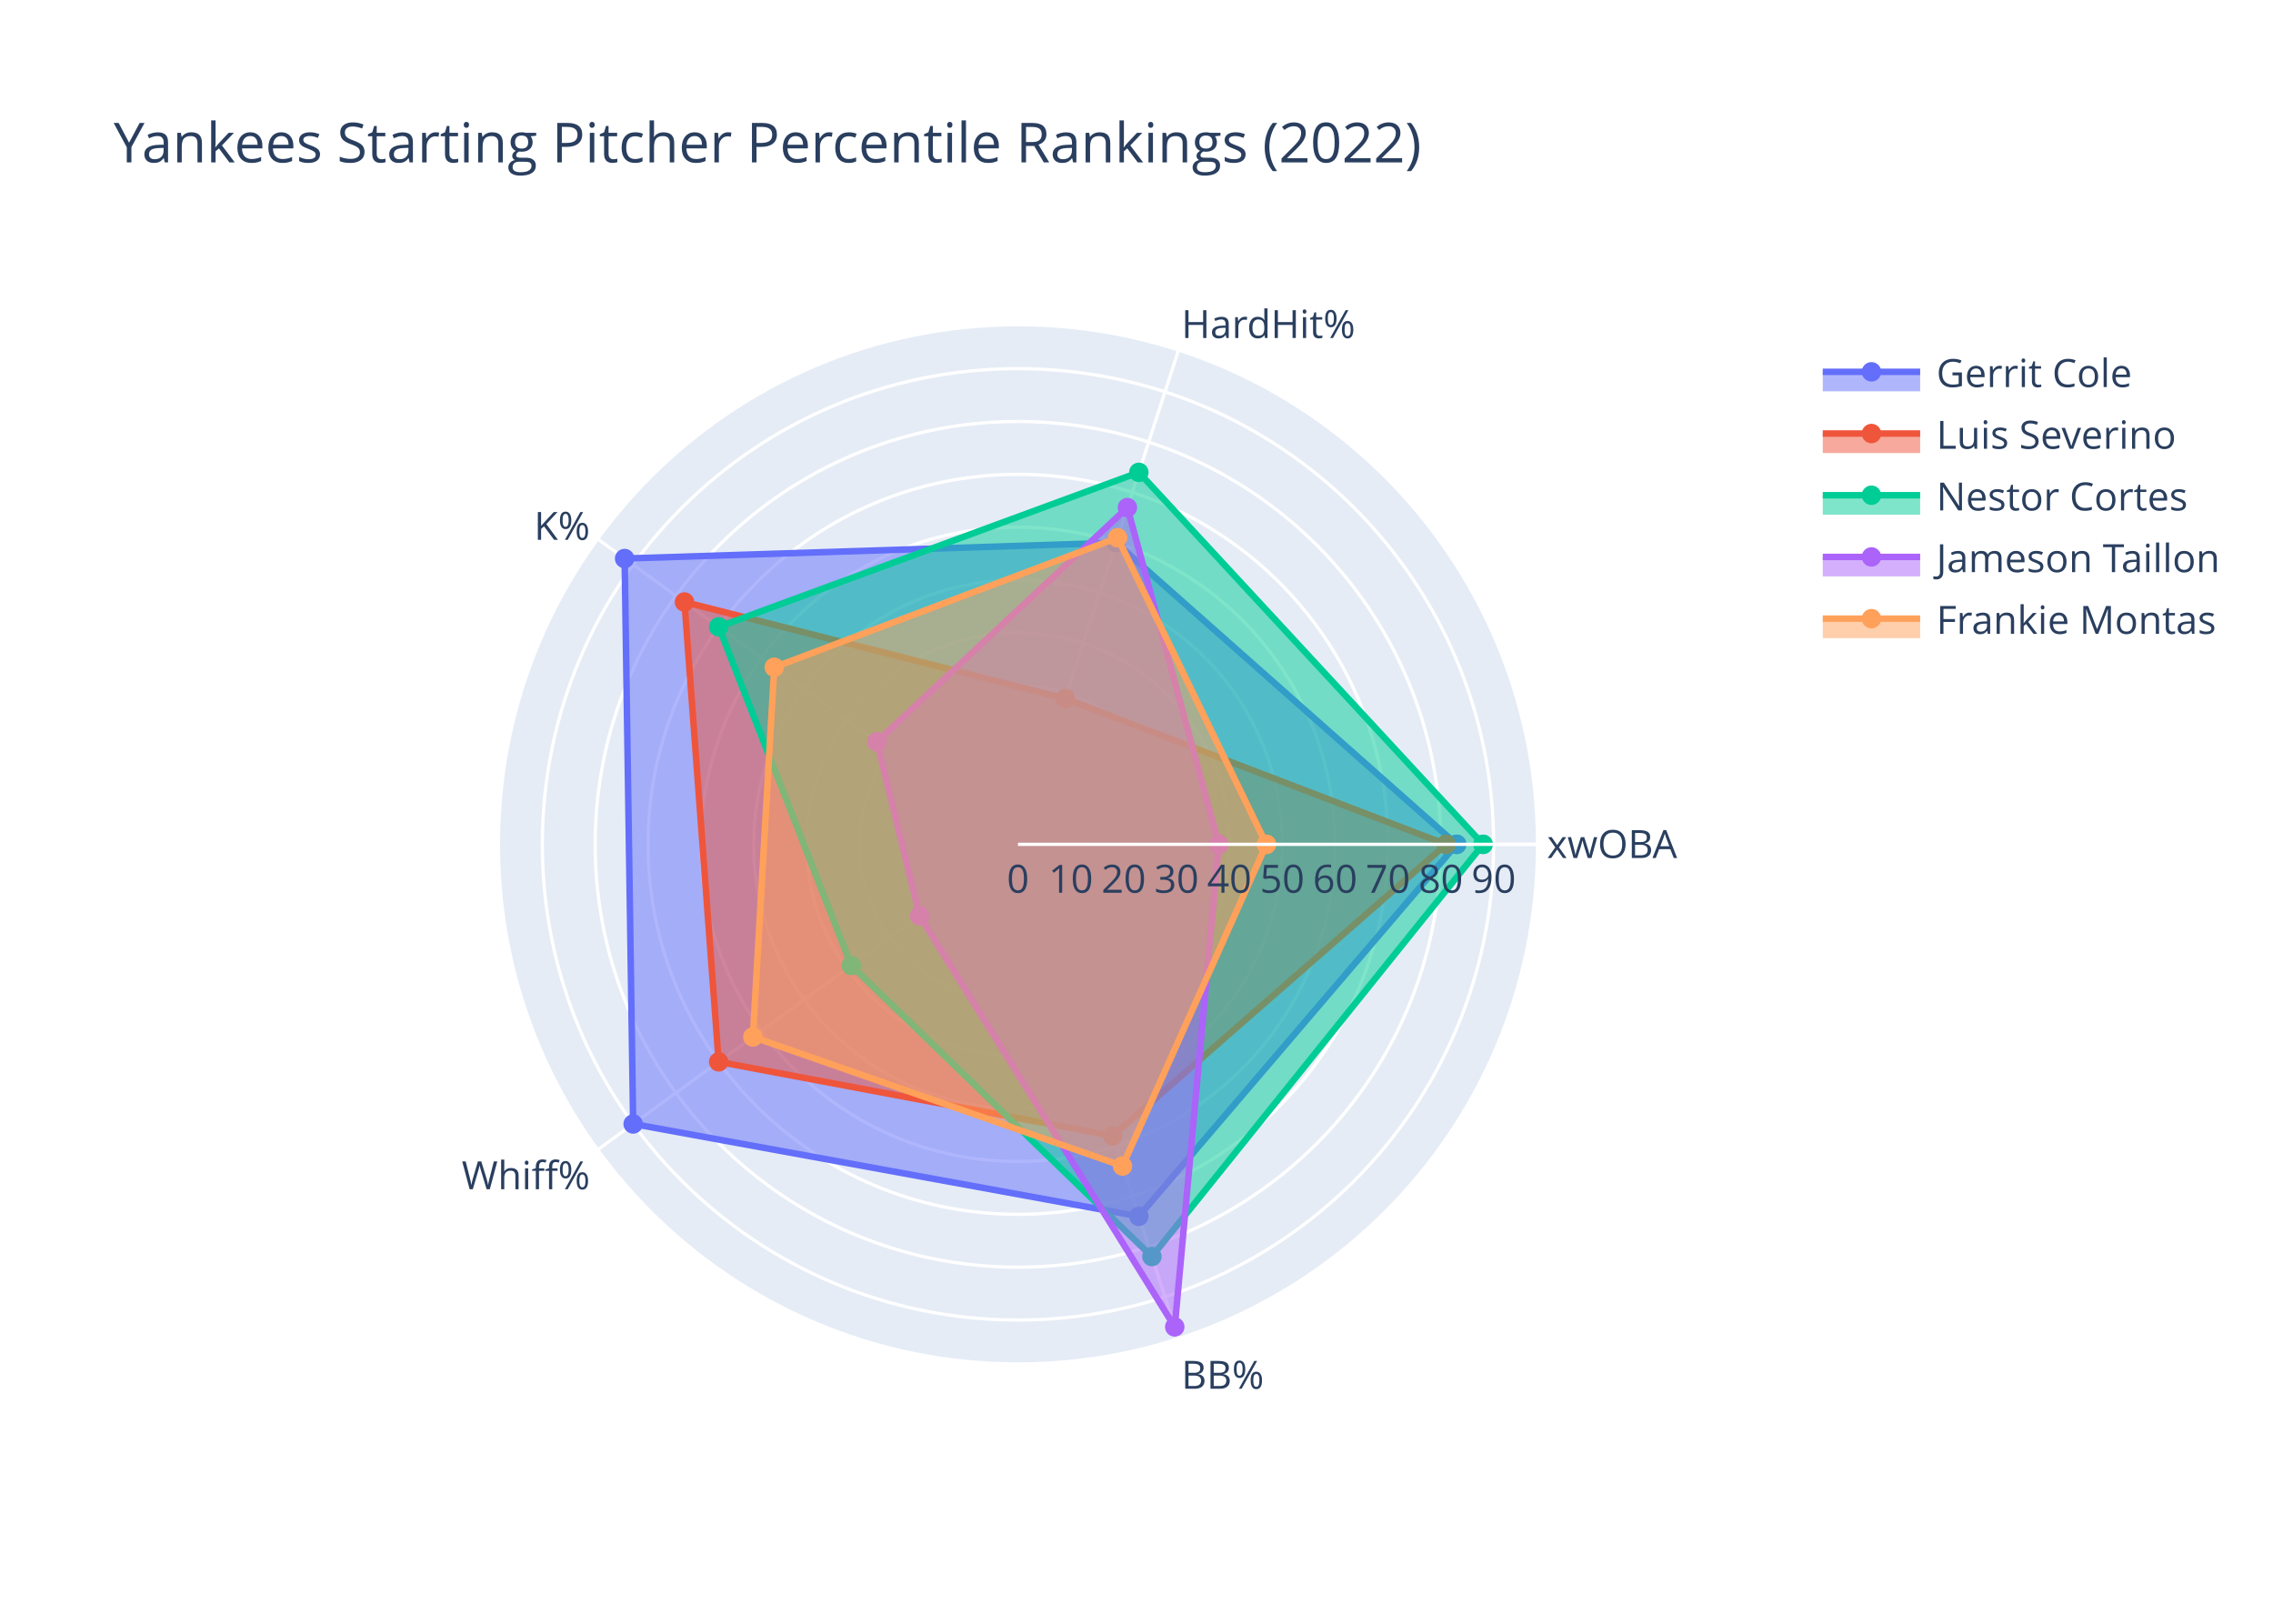
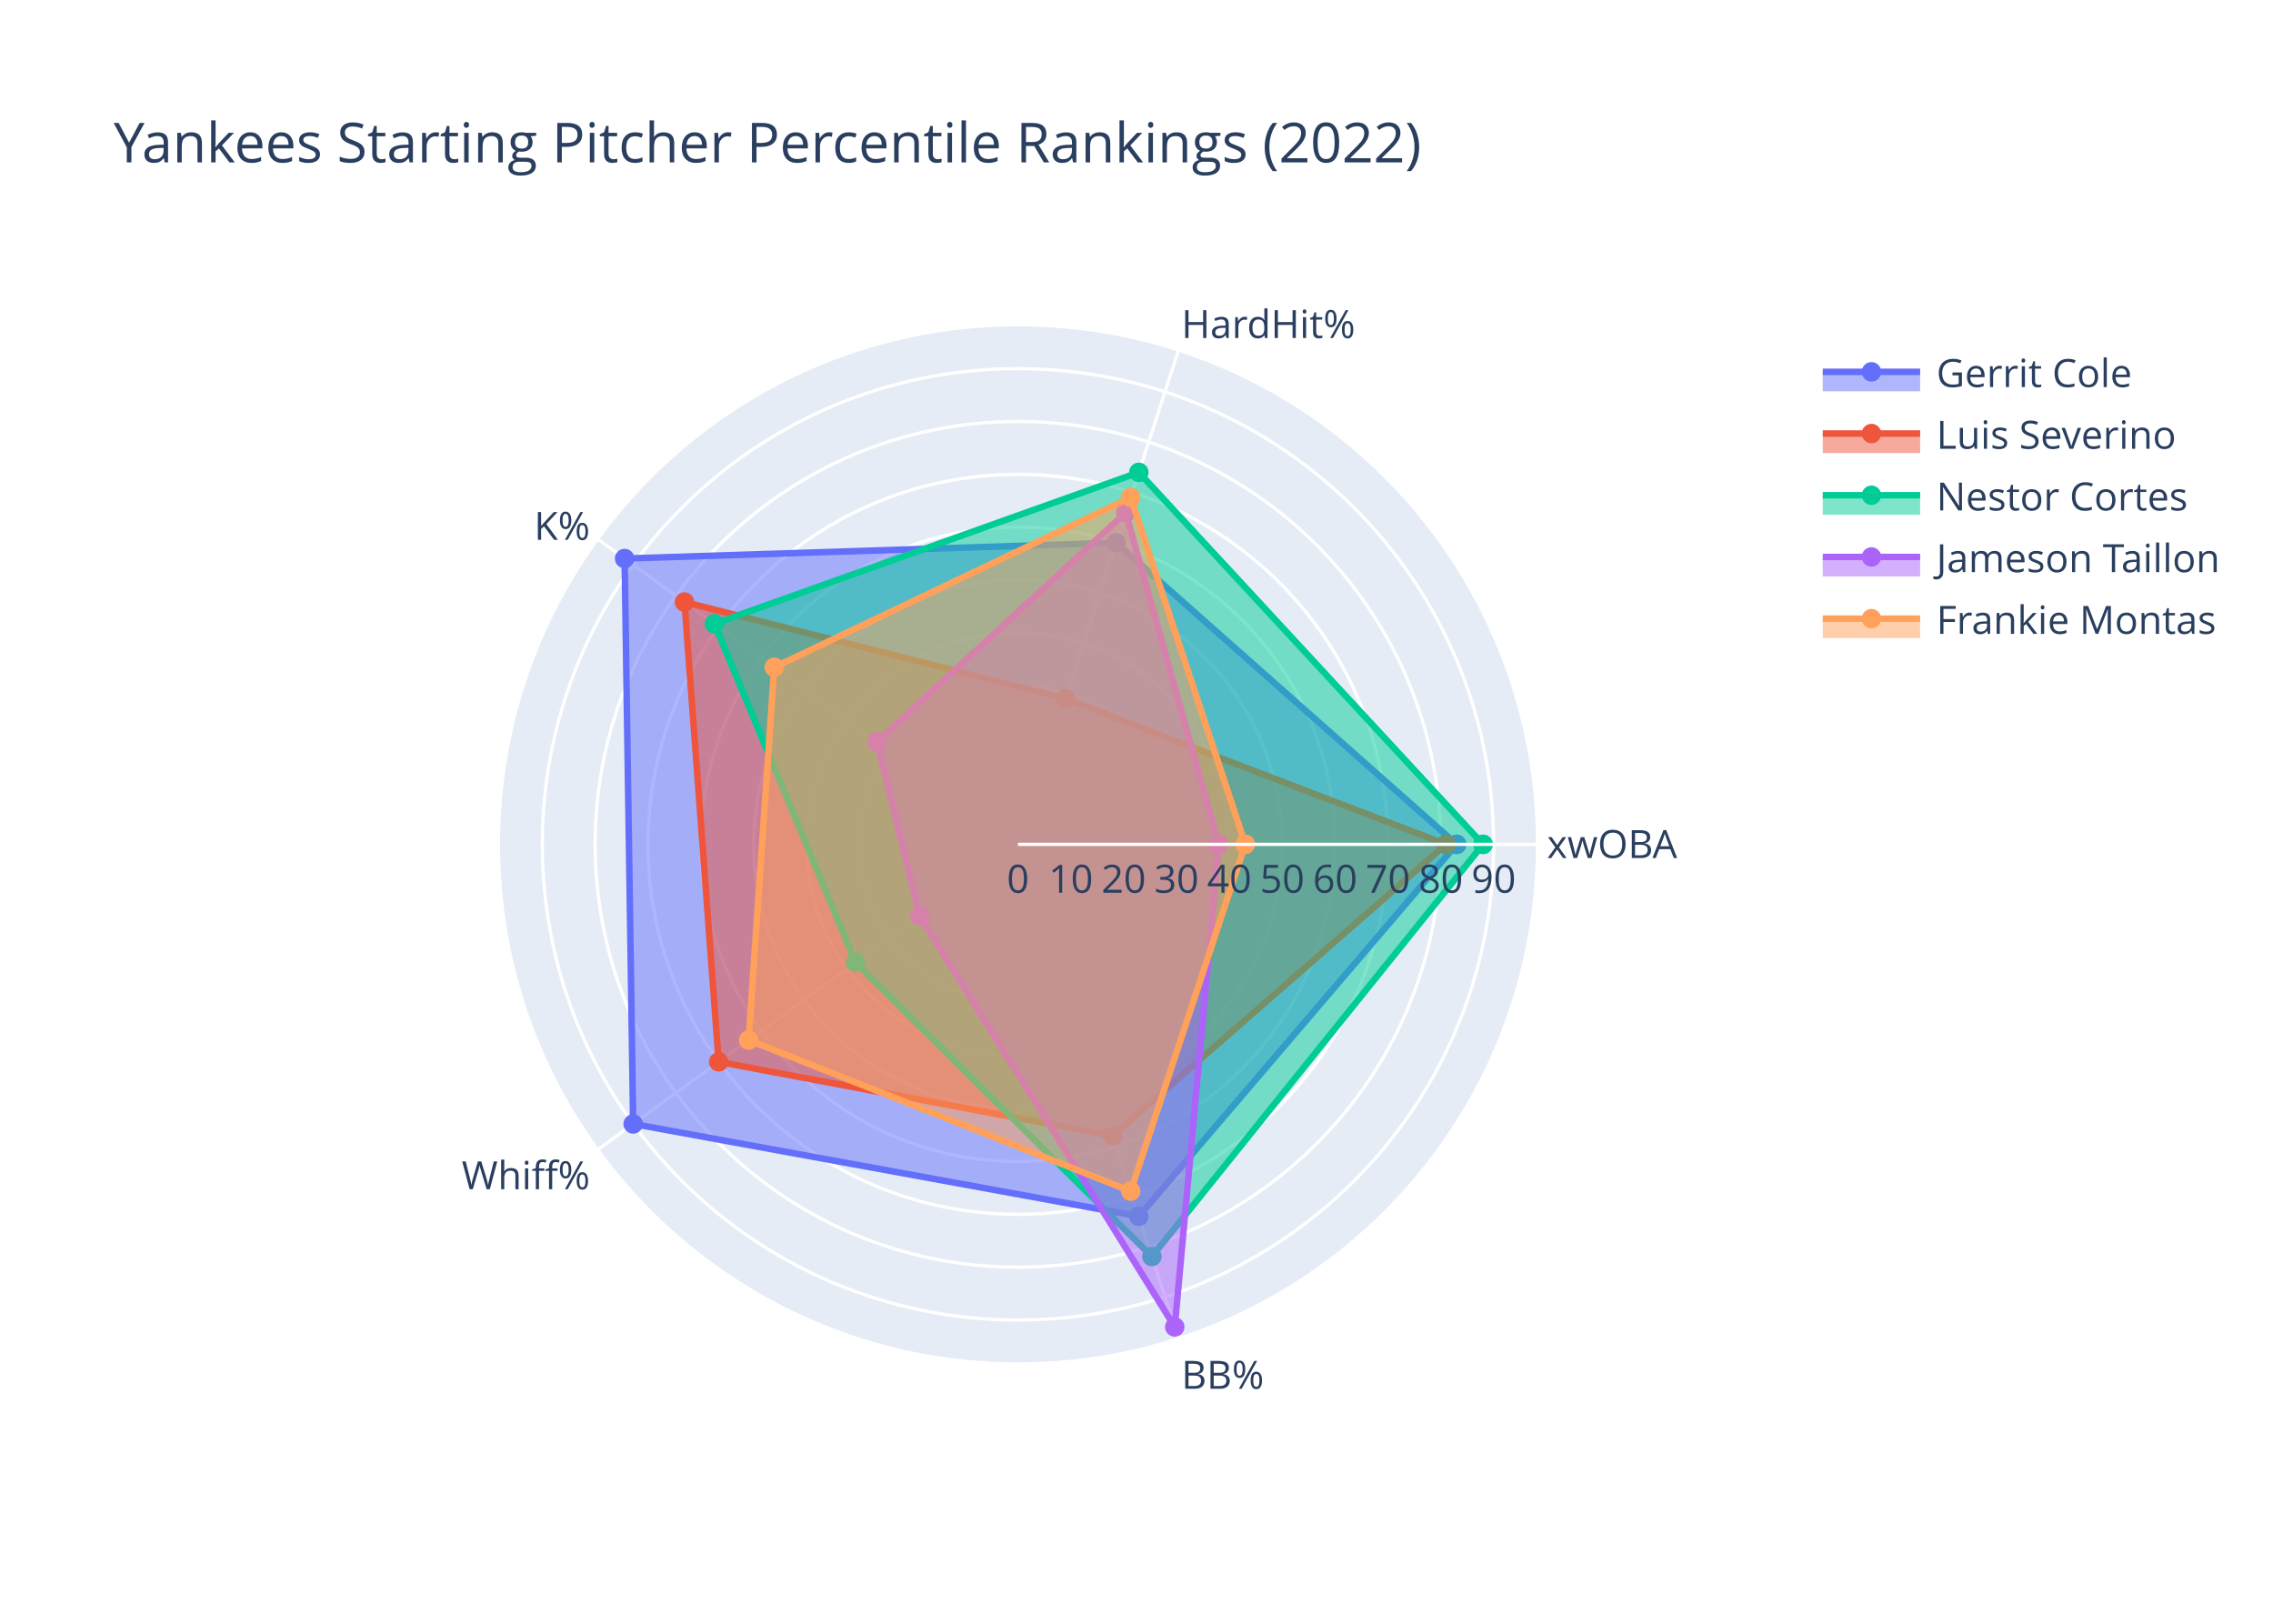
<svg xmlns="http://www.w3.org/2000/svg" class="main-svg" width="700" height="500" style="" viewBox="0 0 700 500">
  <rect x="0" y="0" width="700" height="500" style="fill: rgb(255, 255, 255); fill-opacity: 1;" />
-   <defs id="defs-5181c4">
+   <defs id="defs-94e206">
    <g class="clips">
-       <clipPath id="clip5181c4polar-for-traces">
+       <clipPath id="clip94e206polar-for-traces">
        <path d="M160,0A160,160 0,1,0 -160,-1.9594348786357652e-14A160,160 0,1,0 160,3.9188697572715304e-14Z" transform="translate(160,160)" />
      </clipPath>
    </g>
    <g class="gradients" />
    <g class="patterns" />
  </defs>
  <g class="bglayer" />
  <g class="layer-below">
    <g class="imagelayer" />
    <g class="shapelayer" />
  </g>
  <g class="cartesianlayer" />
  <g class="polarlayer">
    <g class="polar">
      <g class="polarsublayer draglayer" />
      <g class="polarsublayer plotbg">
        <path d="M160,0A160,160 0,1,0 -160,-1.9594348786357652e-14A160,160 0,1,0 160,3.9188697572715304e-14Z" transform="translate(313.5,260)" style="fill: rgb(229, 236, 246); fill-opacity: 1;" />
      </g>
      <g class="polarsublayer backplot">
        <g class="maplayer" />
      </g>
      <g class="polarsublayer angular-grid" style="fill: none;">
        <path class="angularaxisgrid" d="M313.5,260L473.5,260" style="stroke: rgb(255, 255, 255); stroke-opacity: 1; stroke-width: 1px;" />
        <path class="angularaxisgrid" d="M313.5,260L362.943,107.831" style="stroke: rgb(255, 255, 255); stroke-opacity: 1; stroke-width: 1px;" />
        <path class="angularaxisgrid" d="M313.5,260L184.057,165.954" style="stroke: rgb(255, 255, 255); stroke-opacity: 1; stroke-width: 1px;" />
        <path class="angularaxisgrid" d="M313.5,260L184.057,354.046" style="stroke: rgb(255, 255, 255); stroke-opacity: 1; stroke-width: 1px;" />
        <path class="angularaxisgrid" d="M313.5,260L362.943,412.169" style="stroke: rgb(255, 255, 255); stroke-opacity: 1; stroke-width: 1px;" />
      </g>
      <g class="polarsublayer radial-grid" transform="translate(313.5,260)" style="fill: none;">
        <path class="xgrid" d="M16.28,0A16.28,16.28 0,1,0 -16.28,-1.9937249890118912e-15A16.28,16.28 0,1,0 16.28,3.9874499780237825e-15Z" style="stroke: rgb(255, 255, 255); stroke-opacity: 1; stroke-width: 1px;" />
        <path class="xgrid" d="M32.55,0A32.55,32.55 0,1,0 -32.55,-3.986225331224634e-15A32.55,32.55 0,1,0 32.55,7.972450662449268e-15Z" style="stroke: rgb(255, 255, 255); stroke-opacity: 1; stroke-width: 1px;" />
        <path class="xgrid" d="M48.83,0A48.83,48.83 0,1,0 -48.83,-5.979950320236525e-15A48.83,48.83 0,1,0 48.83,1.195990064047305e-14Z" style="stroke: rgb(255, 255, 255); stroke-opacity: 1; stroke-width: 1px;" />
        <path class="xgrid" d="M65.1,0A65.1,65.1 0,1,0 -65.1,-7.972450662449268e-15A65.1,65.1 0,1,0 65.1,1.5944901324898536e-14Z" style="stroke: rgb(255, 255, 255); stroke-opacity: 1; stroke-width: 1px;" />
        <path class="xgrid" d="M81.38,0A81.38,81.38 0,1,0 -81.38,-9.96617565146116e-15A81.38,81.38 0,1,0 81.38,1.993235130292232e-14Z" style="stroke: rgb(255, 255, 255); stroke-opacity: 1; stroke-width: 1px;" />
        <path class="xgrid" d="M97.66,0A97.66,97.66 0,1,0 -97.66,-1.195990064047305e-14A97.66,97.66 0,1,0 97.66,2.39198012809461e-14Z" style="stroke: rgb(255, 255, 255); stroke-opacity: 1; stroke-width: 1px;" />
        <path class="xgrid" d="M113.93,0A113.93,113.93 0,1,0 -113.93,-1.3952400982685795e-14A113.93,113.93 0,1,0 113.93,2.790480196537159e-14Z" style="stroke: rgb(255, 255, 255); stroke-opacity: 1; stroke-width: 1px;" />
        <path class="xgrid" d="M130.21,0A130.21,130.21 0,1,0 -130.21,-1.5946125971697688e-14A130.21,130.21 0,1,0 130.21,3.1892251943395376e-14Z" style="stroke: rgb(255, 255, 255); stroke-opacity: 1; stroke-width: 1px;" />
        <path class="xgrid" d="M146.48,0A146.48,146.48 0,1,0 -146.48,-1.7938626313910428e-14A146.48,146.48 0,1,0 146.48,3.5877252627820855e-14Z" style="stroke: rgb(255, 255, 255); stroke-opacity: 1; stroke-width: 1px;" />
      </g>
      <g class="polarsublayer frontplot" transform="translate(153.5,100)">
        <g class="barlayer" />
        <g class="scatterlayer">
-           <g class="trace scatter tracedb2380" style="stroke-miterlimit: 2; opacity: 1;">
-             <g class="fills" clip-path="url(#clip5181c4polar-for-traces)">
+           <g class="trace scatter tracea4b824" style="stroke-miterlimit: 2; opacity: 1;">
+             <g class="fills" clip-path="url(#clip94e206polar-for-traces)">
              <g>
                <path class="js-fill" d="M295.09,160L190.18,67.12L38.86,71.99L41.49,246.1L197.22,274.55L295.09,160Z" style="fill: rgb(99, 110, 250); fill-opacity: 0.5; stroke-width: 0;" />
              </g>
            </g>
            <g class="errorbars" />
            <g class="lines">
-               <path class="js-line" d="M295.09,160L190.18,67.12L38.86,71.99L41.49,246.1L197.22,274.55L295.09,160" clip-path="url(#clip5181c4polar-for-traces)" style="vector-effect: non-scaling-stroke; fill: none; stroke: rgb(99, 110, 250); stroke-opacity: 1; stroke-width: 2px; opacity: 1;" />
+               <path class="js-line" d="M295.09,160L190.18,67.12L38.86,71.99L41.49,246.1L197.22,274.55L295.09,160" clip-path="url(#clip94e206polar-for-traces)" style="vector-effect: non-scaling-stroke; fill: none; stroke: rgb(99, 110, 250); stroke-opacity: 1; stroke-width: 2px; opacity: 1;" />
            </g>
            <g class="points">
              <path class="point" transform="translate(295.09,160)" d="M3,0A3,3 0 1,1 0,-3A3,3 0 0,1 3,0Z" style="opacity: 1; stroke-width: 0px; fill: rgb(99, 110, 250); fill-opacity: 1;" />
              <path class="point" transform="translate(190.18,67.12)" d="M3,0A3,3 0 1,1 0,-3A3,3 0 0,1 3,0Z" style="opacity: 1; stroke-width: 0px; fill: rgb(99, 110, 250); fill-opacity: 1;" />
              <path class="point" transform="translate(38.86,71.99)" d="M3,0A3,3 0 1,1 0,-3A3,3 0 0,1 3,0Z" style="opacity: 1; stroke-width: 0px; fill: rgb(99, 110, 250); fill-opacity: 1;" />
              <path class="point" transform="translate(41.49,246.1)" d="M3,0A3,3 0 1,1 0,-3A3,3 0 0,1 3,0Z" style="opacity: 1; stroke-width: 0px; fill: rgb(99, 110, 250); fill-opacity: 1;" />
              <path class="point" transform="translate(197.22,274.55)" d="M3,0A3,3 0 1,1 0,-3A3,3 0 0,1 3,0Z" style="opacity: 1; stroke-width: 0px; fill: rgb(99, 110, 250); fill-opacity: 1;" />
              <path class="point" transform="translate(295.09,160)" d="M3,0A3,3 0 1,1 0,-3A3,3 0 0,1 3,0Z" style="opacity: 1; stroke-width: 0px; fill: rgb(99, 110, 250); fill-opacity: 1;" />
            </g>
            <g class="text" />
          </g>
-           <g class="trace scatter trace88272a" style="stroke-miterlimit: 2; opacity: 1;">
-             <g class="fills" clip-path="url(#clip5181c4polar-for-traces)">
+           <g class="trace scatter trace64592c" style="stroke-miterlimit: 2; opacity: 1;">
+             <g class="fills" clip-path="url(#clip94e206polar-for-traces)">
              <g>
                <path class="js-fill" d="M291.84,160L174.59,115.11L57.29,85.38L67.83,226.97L189.17,249.78L291.84,160Z" style="fill: rgb(239, 85, 59); fill-opacity: 0.5; stroke-width: 0;" />
              </g>
            </g>
            <g class="errorbars" />
            <g class="lines">
-               <path class="js-line" d="M291.84,160L174.59,115.11L57.29,85.38L67.83,226.97L189.17,249.78L291.84,160" clip-path="url(#clip5181c4polar-for-traces)" style="vector-effect: non-scaling-stroke; fill: none; stroke: rgb(239, 85, 59); stroke-opacity: 1; stroke-width: 2px; opacity: 1;" />
+               <path class="js-line" d="M291.84,160L174.59,115.11L57.29,85.38L67.83,226.97L189.17,249.78L291.84,160" clip-path="url(#clip94e206polar-for-traces)" style="vector-effect: non-scaling-stroke; fill: none; stroke: rgb(239, 85, 59); stroke-opacity: 1; stroke-width: 2px; opacity: 1;" />
            </g>
            <g class="points">
              <path class="point" transform="translate(291.84,160)" d="M3,0A3,3 0 1,1 0,-3A3,3 0 0,1 3,0Z" style="opacity: 1; stroke-width: 0px; fill: rgb(239, 85, 59); fill-opacity: 1;" />
              <path class="point" transform="translate(174.59,115.11)" d="M3,0A3,3 0 1,1 0,-3A3,3 0 0,1 3,0Z" style="opacity: 1; stroke-width: 0px; fill: rgb(239, 85, 59); fill-opacity: 1;" />
              <path class="point" transform="translate(57.29,85.38)" d="M3,0A3,3 0 1,1 0,-3A3,3 0 0,1 3,0Z" style="opacity: 1; stroke-width: 0px; fill: rgb(239, 85, 59); fill-opacity: 1;" />
              <path class="point" transform="translate(67.83,226.97)" d="M3,0A3,3 0 1,1 0,-3A3,3 0 0,1 3,0Z" style="opacity: 1; stroke-width: 0px; fill: rgb(239, 85, 59); fill-opacity: 1;" />
              <path class="point" transform="translate(189.17,249.78)" d="M3,0A3,3 0 1,1 0,-3A3,3 0 0,1 3,0Z" style="opacity: 1; stroke-width: 0px; fill: rgb(239, 85, 59); fill-opacity: 1;" />
              <path class="point" transform="translate(291.84,160)" d="M3,0A3,3 0 1,1 0,-3A3,3 0 0,1 3,0Z" style="opacity: 1; stroke-width: 0px; fill: rgb(239, 85, 59); fill-opacity: 1;" />
            </g>
            <g class="text" />
          </g>
-           <g class="trace scatter tracea5d89f" style="stroke-miterlimit: 2; opacity: 1;">
-             <g class="fills" clip-path="url(#clip5181c4polar-for-traces)">
-               <g>
-                 <path class="js-fill" d="M303.23,160L197.22,45.45L67.83,93.03L108.65,197.31L201.24,286.93L303.23,160Z" style="fill: rgb(0, 204, 150); fill-opacity: 0.5; stroke-width: 0;" />
-               </g>
-             </g>
-             <g class="errorbars" />
-             <g class="lines">
-               <path class="js-line" d="M303.23,160L197.22,45.45L67.83,93.03L108.65,197.31L201.24,286.93L303.23,160" clip-path="url(#clip5181c4polar-for-traces)" style="vector-effect: non-scaling-stroke; fill: none; stroke: rgb(0, 204, 150); stroke-opacity: 1; stroke-width: 2px; opacity: 1;" />
+           <g class="trace scatter trace89dca9" style="stroke-miterlimit: 2; opacity: 1;">
+             <g class="fills" clip-path="url(#clip94e206polar-for-traces)">
+               <g>
+                 <path class="js-fill" d="M303.23,160L197.22,45.45L66.51,92.08L109.96,196.35L201.24,286.93L303.23,160Z" style="fill: rgb(0, 204, 150); fill-opacity: 0.5; stroke-width: 0;" />
+               </g>
+             </g>
+             <g class="errorbars" />
+             <g class="lines">
+               <path class="js-line" d="M303.23,160L197.22,45.45L66.51,92.08L109.96,196.35L201.24,286.93L303.23,160" clip-path="url(#clip94e206polar-for-traces)" style="vector-effect: non-scaling-stroke; fill: none; stroke: rgb(0, 204, 150); stroke-opacity: 1; stroke-width: 2px; opacity: 1;" />
            </g>
            <g class="points">
              <path class="point" transform="translate(303.23,160)" d="M3,0A3,3 0 1,1 0,-3A3,3 0 0,1 3,0Z" style="opacity: 1; stroke-width: 0px; fill: rgb(0, 204, 150); fill-opacity: 1;" />
              <path class="point" transform="translate(197.22,45.45)" d="M3,0A3,3 0 1,1 0,-3A3,3 0 0,1 3,0Z" style="opacity: 1; stroke-width: 0px; fill: rgb(0, 204, 150); fill-opacity: 1;" />
-               <path class="point" transform="translate(67.83,93.03)" d="M3,0A3,3 0 1,1 0,-3A3,3 0 0,1 3,0Z" style="opacity: 1; stroke-width: 0px; fill: rgb(0, 204, 150); fill-opacity: 1;" />
-               <path class="point" transform="translate(108.65,197.31)" d="M3,0A3,3 0 1,1 0,-3A3,3 0 0,1 3,0Z" style="opacity: 1; stroke-width: 0px; fill: rgb(0, 204, 150); fill-opacity: 1;" />
+               <path class="point" transform="translate(66.51,92.08)" d="M3,0A3,3 0 1,1 0,-3A3,3 0 0,1 3,0Z" style="opacity: 1; stroke-width: 0px; fill: rgb(0, 204, 150); fill-opacity: 1;" />
+               <path class="point" transform="translate(109.96,196.35)" d="M3,0A3,3 0 1,1 0,-3A3,3 0 0,1 3,0Z" style="opacity: 1; stroke-width: 0px; fill: rgb(0, 204, 150); fill-opacity: 1;" />
              <path class="point" transform="translate(201.24,286.93)" d="M3,0A3,3 0 1,1 0,-3A3,3 0 0,1 3,0Z" style="opacity: 1; stroke-width: 0px; fill: rgb(0, 204, 150); fill-opacity: 1;" />
              <path class="point" transform="translate(303.23,160)" d="M3,0A3,3 0 1,1 0,-3A3,3 0 0,1 3,0Z" style="opacity: 1; stroke-width: 0px; fill: rgb(0, 204, 150); fill-opacity: 1;" />
            </g>
            <g class="text" />
          </g>
-           <g class="trace scatter trace4a6315" style="stroke-miterlimit: 2; opacity: 1;">
-             <g class="fills" clip-path="url(#clip5181c4polar-for-traces)">
-               <g>
-                 <path class="js-fill" d="M221.85,160L193.7,56.29L116.55,128.43L129.71,182L208.28,308.6L221.85,160Z" style="fill: rgb(171, 99, 250); fill-opacity: 0.5; stroke-width: 0;" />
-               </g>
-             </g>
-             <g class="errorbars" />
-             <g class="lines">
-               <path class="js-line" d="M221.85,160L193.7,56.29L116.55,128.43L129.71,182L208.28,308.6L221.85,160" clip-path="url(#clip5181c4polar-for-traces)" style="vector-effect: non-scaling-stroke; fill: none; stroke: rgb(171, 99, 250); stroke-opacity: 1; stroke-width: 2px; opacity: 1;" />
+           <g class="trace scatter tracec3bdcb" style="stroke-miterlimit: 2; opacity: 1;">
+             <g class="fills" clip-path="url(#clip94e206polar-for-traces)">
+               <g>
+                 <path class="js-fill" d="M221.85,160L193.2,57.84L116.55,128.43L129.71,182L208.28,308.6L221.85,160Z" style="fill: rgb(171, 99, 250); fill-opacity: 0.5; stroke-width: 0;" />
+               </g>
+             </g>
+             <g class="errorbars" />
+             <g class="lines">
+               <path class="js-line" d="M221.85,160L193.2,57.84L116.55,128.43L129.71,182L208.28,308.6L221.85,160" clip-path="url(#clip94e206polar-for-traces)" style="vector-effect: non-scaling-stroke; fill: none; stroke: rgb(171, 99, 250); stroke-opacity: 1; stroke-width: 2px; opacity: 1;" />
            </g>
            <g class="points">
              <path class="point" transform="translate(221.85,160)" d="M3,0A3,3 0 1,1 0,-3A3,3 0 0,1 3,0Z" style="opacity: 1; stroke-width: 0px; fill: rgb(171, 99, 250); fill-opacity: 1;" />
-               <path class="point" transform="translate(193.7,56.29)" d="M3,0A3,3 0 1,1 0,-3A3,3 0 0,1 3,0Z" style="opacity: 1; stroke-width: 0px; fill: rgb(171, 99, 250); fill-opacity: 1;" />
+               <path class="point" transform="translate(193.2,57.84)" d="M3,0A3,3 0 1,1 0,-3A3,3 0 0,1 3,0Z" style="opacity: 1; stroke-width: 0px; fill: rgb(171, 99, 250); fill-opacity: 1;" />
              <path class="point" transform="translate(116.55,128.43)" d="M3,0A3,3 0 1,1 0,-3A3,3 0 0,1 3,0Z" style="opacity: 1; stroke-width: 0px; fill: rgb(171, 99, 250); fill-opacity: 1;" />
              <path class="point" transform="translate(129.71,182)" d="M3,0A3,3 0 1,1 0,-3A3,3 0 0,1 3,0Z" style="opacity: 1; stroke-width: 0px; fill: rgb(171, 99, 250); fill-opacity: 1;" />
              <path class="point" transform="translate(208.28,308.6)" d="M3,0A3,3 0 1,1 0,-3A3,3 0 0,1 3,0Z" style="opacity: 1; stroke-width: 0px; fill: rgb(171, 99, 250); fill-opacity: 1;" />
              <path class="point" transform="translate(221.85,160)" d="M3,0A3,3 0 1,1 0,-3A3,3 0 0,1 3,0Z" style="opacity: 1; stroke-width: 0px; fill: rgb(171, 99, 250); fill-opacity: 1;" />
            </g>
            <g class="text" />
          </g>
-           <g class="trace scatter trace61669e" style="stroke-miterlimit: 2; opacity: 1;">
-             <g class="fills" clip-path="url(#clip5181c4polar-for-traces)">
-               <g>
-                 <path class="js-fill" d="M236.5,160L190.68,65.58L84.94,105.47L78.36,219.31L192.19,259.07L236.5,160Z" style="fill: rgb(255, 161, 90); fill-opacity: 0.5; stroke-width: 0;" />
-               </g>
-             </g>
-             <g class="errorbars" />
-             <g class="lines">
-               <path class="js-line" d="M236.5,160L190.68,65.58L84.94,105.47L78.36,219.31L192.19,259.07L236.5,160" clip-path="url(#clip5181c4polar-for-traces)" style="vector-effect: non-scaling-stroke; fill: none; stroke: rgb(255, 161, 90); stroke-opacity: 1; stroke-width: 2px; opacity: 1;" />
-             </g>
-             <g class="points">
-               <path class="point" transform="translate(236.5,160)" d="M3,0A3,3 0 1,1 0,-3A3,3 0 0,1 3,0Z" style="opacity: 1; stroke-width: 0px; fill: rgb(255, 161, 90); fill-opacity: 1;" />
-               <path class="point" transform="translate(190.68,65.58)" d="M3,0A3,3 0 1,1 0,-3A3,3 0 0,1 3,0Z" style="opacity: 1; stroke-width: 0px; fill: rgb(255, 161, 90); fill-opacity: 1;" />
+           <g class="trace scatter traced80a5c" style="stroke-miterlimit: 2; opacity: 1;">
+             <g class="fills" clip-path="url(#clip94e206polar-for-traces)">
+               <g>
+                 <path class="js-fill" d="M229.99,160L194.7,53.19L84.94,105.47L77.04,220.27L194.7,266.81L229.99,160Z" style="fill: rgb(255, 161, 90); fill-opacity: 0.5; stroke-width: 0;" />
+               </g>
+             </g>
+             <g class="errorbars" />
+             <g class="lines">
+               <path class="js-line" d="M229.99,160L194.7,53.19L84.94,105.47L77.04,220.27L194.7,266.81L229.99,160" clip-path="url(#clip94e206polar-for-traces)" style="vector-effect: non-scaling-stroke; fill: none; stroke: rgb(255, 161, 90); stroke-opacity: 1; stroke-width: 2px; opacity: 1;" />
+             </g>
+             <g class="points">
+               <path class="point" transform="translate(229.99,160)" d="M3,0A3,3 0 1,1 0,-3A3,3 0 0,1 3,0Z" style="opacity: 1; stroke-width: 0px; fill: rgb(255, 161, 90); fill-opacity: 1;" />
+               <path class="point" transform="translate(194.7,53.19)" d="M3,0A3,3 0 1,1 0,-3A3,3 0 0,1 3,0Z" style="opacity: 1; stroke-width: 0px; fill: rgb(255, 161, 90); fill-opacity: 1;" />
              <path class="point" transform="translate(84.94,105.47)" d="M3,0A3,3 0 1,1 0,-3A3,3 0 0,1 3,0Z" style="opacity: 1; stroke-width: 0px; fill: rgb(255, 161, 90); fill-opacity: 1;" />
-               <path class="point" transform="translate(78.36,219.31)" d="M3,0A3,3 0 1,1 0,-3A3,3 0 0,1 3,0Z" style="opacity: 1; stroke-width: 0px; fill: rgb(255, 161, 90); fill-opacity: 1;" />
-               <path class="point" transform="translate(192.19,259.07)" d="M3,0A3,3 0 1,1 0,-3A3,3 0 0,1 3,0Z" style="opacity: 1; stroke-width: 0px; fill: rgb(255, 161, 90); fill-opacity: 1;" />
-               <path class="point" transform="translate(236.5,160)" d="M3,0A3,3 0 1,1 0,-3A3,3 0 0,1 3,0Z" style="opacity: 1; stroke-width: 0px; fill: rgb(255, 161, 90); fill-opacity: 1;" />
+               <path class="point" transform="translate(77.04,220.27)" d="M3,0A3,3 0 1,1 0,-3A3,3 0 0,1 3,0Z" style="opacity: 1; stroke-width: 0px; fill: rgb(255, 161, 90); fill-opacity: 1;" />
+               <path class="point" transform="translate(194.7,266.81)" d="M3,0A3,3 0 1,1 0,-3A3,3 0 0,1 3,0Z" style="opacity: 1; stroke-width: 0px; fill: rgb(255, 161, 90); fill-opacity: 1;" />
+               <path class="point" transform="translate(229.99,160)" d="M3,0A3,3 0 1,1 0,-3A3,3 0 0,1 3,0Z" style="opacity: 1; stroke-width: 0px; fill: rgb(255, 161, 90); fill-opacity: 1;" />
            </g>
            <g class="text" />
          </g>
        </g>
      </g>
      <g class="polarsublayer angular-line">
        <path d="M160,0A160,160 0,1,0 -160,-1.9594348786357652e-14A160,160 0,1,0 160,3.9188697572715304e-14Z" transform="translate(313.5,260)" stroke-width="1" style="fill: none; stroke: rgb(255, 255, 255); stroke-opacity: 1;" />
      </g>
      <g class="polarsublayer radial-line">
        <line x1="0" y1="0" x2="160" y2="0" transform="translate(313.5,260)" stroke-width="1" style="fill: none; stroke: rgb(255, 255, 255); stroke-opacity: 1;" />
      </g>
      <g class="polarsublayer angular-axis">
        <g class="angularaxistick">
          <text text-anchor="start" x="2.9" y="4.2" transform="translate(473.5,260)" style="font-family: 'Open Sans', verdana, arial, sans-serif; font-size: 12px; fill: rgb(42, 63, 95); fill-opacity: 1; white-space: pre; opacity: 1;">xwOBA</text>
        </g>
        <g class="angularaxistick">
          <text text-anchor="start" x="0.896" y="-3.743" transform="translate(362.9427,107.831)" style="font-family: 'Open Sans', verdana, arial, sans-serif; font-size: 12px; fill: rgb(42, 63, 95); fill-opacity: 1; white-space: pre; opacity: 1;">HardHit%</text>
        </g>
        <g class="angularaxistick">
          <text text-anchor="end" x="-2.346" y="0.283" transform="translate(184.0573,165.9544)" style="font-family: 'Open Sans', verdana, arial, sans-serif; font-size: 12px; fill: rgb(42, 63, 95); fill-opacity: 1; white-space: pre; opacity: 1;">K%</text>
        </g>
        <g class="angularaxistick">
          <text text-anchor="end" x="-2.346" y="12.156" transform="translate(184.0573,354.0456)" style="font-family: 'Open Sans', verdana, arial, sans-serif; font-size: 12px; fill: rgb(42, 63, 95); fill-opacity: 1; white-space: pre; opacity: 1;">Whiff%</text>
        </g>
        <g class="angularaxistick">
          <text text-anchor="start" x="0.896" y="15.469" transform="translate(362.9427,412.169)" style="font-family: 'Open Sans', verdana, arial, sans-serif; font-size: 12px; fill: rgb(42, 63, 95); fill-opacity: 1; white-space: pre; opacity: 1;">BB%</text>
        </g>
      </g>
      <g class="polarsublayer radial-axis" transform="translate(313.5,260)">
        <g class="xtick">
          <text text-anchor="middle" x="0" y="14.9" transform="" style="font-family: 'Open Sans', verdana, arial, sans-serif; font-size: 12px; fill: rgb(42, 63, 95); fill-opacity: 1; white-space: pre; opacity: 1;">0</text>
        </g>
        <g class="xtick">
          <text text-anchor="middle" x="0" y="14.9" transform="translate(16.28,0)" style="font-family: 'Open Sans', verdana, arial, sans-serif; font-size: 12px; fill: rgb(42, 63, 95); fill-opacity: 1; white-space: pre; opacity: 1;">10</text>
        </g>
        <g class="xtick">
          <text text-anchor="middle" x="0" y="14.9" transform="translate(32.55,0)" style="font-family: 'Open Sans', verdana, arial, sans-serif; font-size: 12px; fill: rgb(42, 63, 95); fill-opacity: 1; white-space: pre; opacity: 1;">20</text>
        </g>
        <g class="xtick">
          <text text-anchor="middle" x="0" y="14.9" transform="translate(48.83,0)" style="font-family: 'Open Sans', verdana, arial, sans-serif; font-size: 12px; fill: rgb(42, 63, 95); fill-opacity: 1; white-space: pre; opacity: 1;">30</text>
        </g>
        <g class="xtick">
          <text text-anchor="middle" x="0" y="14.9" transform="translate(65.1,0)" style="font-family: 'Open Sans', verdana, arial, sans-serif; font-size: 12px; fill: rgb(42, 63, 95); fill-opacity: 1; white-space: pre; opacity: 1;">40</text>
        </g>
        <g class="xtick">
          <text text-anchor="middle" x="0" y="14.9" transform="translate(81.38,0)" style="font-family: 'Open Sans', verdana, arial, sans-serif; font-size: 12px; fill: rgb(42, 63, 95); fill-opacity: 1; white-space: pre; opacity: 1;">50</text>
        </g>
        <g class="xtick">
          <text text-anchor="middle" x="0" y="14.9" transform="translate(97.66,0)" style="font-family: 'Open Sans', verdana, arial, sans-serif; font-size: 12px; fill: rgb(42, 63, 95); fill-opacity: 1; white-space: pre; opacity: 1;">60</text>
        </g>
        <g class="xtick">
          <text text-anchor="middle" x="0" y="14.9" transform="translate(113.93,0)" style="font-family: 'Open Sans', verdana, arial, sans-serif; font-size: 12px; fill: rgb(42, 63, 95); fill-opacity: 1; white-space: pre; opacity: 1;">70</text>
        </g>
        <g class="xtick">
          <text text-anchor="middle" x="0" y="14.9" transform="translate(130.21,0)" style="font-family: 'Open Sans', verdana, arial, sans-serif; font-size: 12px; fill: rgb(42, 63, 95); fill-opacity: 1; white-space: pre; opacity: 1;">80</text>
        </g>
        <g class="xtick">
          <text text-anchor="middle" x="0" y="14.9" transform="translate(146.48,0)" style="font-family: 'Open Sans', verdana, arial, sans-serif; font-size: 12px; fill: rgb(42, 63, 95); fill-opacity: 1; white-space: pre; opacity: 1;">90</text>
        </g>
      </g>
    </g>
  </g>
  <g class="smithlayer" />
  <g class="ternarylayer" />
  <g class="geolayer" />
  <g class="funnelarealayer" />
  <g class="pielayer" />
  <g class="iciclelayer" />
  <g class="treemaplayer" />
  <g class="sunburstlayer" />
  <g class="glimages" />
-   <defs id="topdefs-5181c4">
+   <defs id="topdefs-94e206">
    <g class="clips" />
-     <clipPath id="legend5181c4">
+     <clipPath id="legend94e206">
      <rect width="132" height="105" x="0" y="0" />
    </clipPath>
  </defs>
  <g class="layer-above">
    <g class="imagelayer" />
    <g class="shapelayer" />
  </g>
  <g class="infolayer">
    <g class="legend" pointer-events="all" transform="translate(556.34,100)">
      <rect class="bg" shape-rendering="crispEdges" style="stroke: rgb(68, 68, 68); stroke-opacity: 1; fill: rgb(255, 255, 255); fill-opacity: 1; stroke-width: 0px;" width="132" height="105" x="0" y="0" />
-       <g class="scrollbox" transform="" clip-path="url(#legend5181c4)">
+       <g class="scrollbox" transform="" clip-path="url(#legend94e206)">
        <g class="groups">
          <g class="traces" transform="translate(0,14.5)" style="opacity: 1;">
            <text class="legendtext" text-anchor="start" x="40" y="4.68" style="font-family: 'Open Sans', verdana, arial, sans-serif; font-size: 12px; fill: rgb(42, 63, 95); fill-opacity: 1; white-space: pre;">Gerrit Cole</text>
            <g class="layers" style="opacity: 1;">
              <g class="legendfill">
                <path class="js-fill" d="M5,0h30v6h-30z" style="stroke-width: 0; fill: rgb(99, 110, 250); fill-opacity: 0.5;" />
              </g>
              <g class="legendlines">
                <path class="js-line" d="M5,0h30" style="fill: none; stroke: rgb(99, 110, 250); stroke-opacity: 1; stroke-width: 2px;" />
              </g>
              <g class="legendsymbols">
                <g class="legendpoints">
                  <path class="scatterpts" transform="translate(20,0)" d="M3,0A3,3 0 1,1 0,-3A3,3 0 0,1 3,0Z" style="opacity: 1; stroke-width: 0px; fill: rgb(99, 110, 250); fill-opacity: 1;" />
                </g>
              </g>
            </g>
            <rect class="legendtoggle" x="0" y="-9.5" width="126.047" height="19" style="fill: rgb(0, 0, 0); fill-opacity: 0;" />
          </g>
          <g class="traces" transform="translate(0,33.5)" style="opacity: 1;">
            <text class="legendtext" text-anchor="start" x="40" y="4.68" style="font-family: 'Open Sans', verdana, arial, sans-serif; font-size: 12px; fill: rgb(42, 63, 95); fill-opacity: 1; white-space: pre;">Luis Severino</text>
            <g class="layers" style="opacity: 1;">
              <g class="legendfill">
                <path class="js-fill" d="M5,0h30v6h-30z" style="stroke-width: 0; fill: rgb(239, 85, 59); fill-opacity: 0.5;" />
              </g>
              <g class="legendlines">
                <path class="js-line" d="M5,0h30" style="fill: none; stroke: rgb(239, 85, 59); stroke-opacity: 1; stroke-width: 2px;" />
              </g>
              <g class="legendsymbols">
                <g class="legendpoints">
                  <path class="scatterpts" transform="translate(20,0)" d="M3,0A3,3 0 1,1 0,-3A3,3 0 0,1 3,0Z" style="opacity: 1; stroke-width: 0px; fill: rgb(239, 85, 59); fill-opacity: 1;" />
                </g>
              </g>
            </g>
            <rect class="legendtoggle" x="0" y="-9.5" width="126.047" height="19" style="fill: rgb(0, 0, 0); fill-opacity: 0;" />
          </g>
          <g class="traces" transform="translate(0,52.5)" style="opacity: 1;">
            <text class="legendtext" text-anchor="start" x="40" y="4.68" style="font-family: 'Open Sans', verdana, arial, sans-serif; font-size: 12px; fill: rgb(42, 63, 95); fill-opacity: 1; white-space: pre;">Nestor Cortes</text>
            <g class="layers" style="opacity: 1;">
              <g class="legendfill">
                <path class="js-fill" d="M5,0h30v6h-30z" style="stroke-width: 0; fill: rgb(0, 204, 150); fill-opacity: 0.5;" />
              </g>
              <g class="legendlines">
                <path class="js-line" d="M5,0h30" style="fill: none; stroke: rgb(0, 204, 150); stroke-opacity: 1; stroke-width: 2px;" />
              </g>
              <g class="legendsymbols">
                <g class="legendpoints">
                  <path class="scatterpts" transform="translate(20,0)" d="M3,0A3,3 0 1,1 0,-3A3,3 0 0,1 3,0Z" style="opacity: 1; stroke-width: 0px; fill: rgb(0, 204, 150); fill-opacity: 1;" />
                </g>
              </g>
            </g>
            <rect class="legendtoggle" x="0" y="-9.5" width="126.047" height="19" style="fill: rgb(0, 0, 0); fill-opacity: 0;" />
          </g>
          <g class="traces" transform="translate(0,71.5)" style="opacity: 1;">
            <text class="legendtext" text-anchor="start" x="40" y="4.68" style="font-family: 'Open Sans', verdana, arial, sans-serif; font-size: 12px; fill: rgb(42, 63, 95); fill-opacity: 1; white-space: pre;">Jameson Taillon</text>
            <g class="layers" style="opacity: 1;">
              <g class="legendfill">
                <path class="js-fill" d="M5,0h30v6h-30z" style="stroke-width: 0; fill: rgb(171, 99, 250); fill-opacity: 0.5;" />
              </g>
              <g class="legendlines">
                <path class="js-line" d="M5,0h30" style="fill: none; stroke: rgb(171, 99, 250); stroke-opacity: 1; stroke-width: 2px;" />
              </g>
              <g class="legendsymbols">
                <g class="legendpoints">
                  <path class="scatterpts" transform="translate(20,0)" d="M3,0A3,3 0 1,1 0,-3A3,3 0 0,1 3,0Z" style="opacity: 1; stroke-width: 0px; fill: rgb(171, 99, 250); fill-opacity: 1;" />
                </g>
              </g>
            </g>
            <rect class="legendtoggle" x="0" y="-9.5" width="126.047" height="19" style="fill: rgb(0, 0, 0); fill-opacity: 0;" />
          </g>
          <g class="traces" transform="translate(0,90.5)" style="opacity: 1;">
            <text class="legendtext" text-anchor="start" x="40" y="4.68" style="font-family: 'Open Sans', verdana, arial, sans-serif; font-size: 12px; fill: rgb(42, 63, 95); fill-opacity: 1; white-space: pre;">Frankie Montas</text>
            <g class="layers" style="opacity: 1;">
              <g class="legendfill">
                <path class="js-fill" d="M5,0h30v6h-30z" style="stroke-width: 0; fill: rgb(255, 161, 90); fill-opacity: 0.5;" />
              </g>
              <g class="legendlines">
                <path class="js-line" d="M5,0h30" style="fill: none; stroke: rgb(255, 161, 90); stroke-opacity: 1; stroke-width: 2px;" />
              </g>
              <g class="legendsymbols">
                <g class="legendpoints">
                  <path class="scatterpts" transform="translate(20,0)" d="M3,0A3,3 0 1,1 0,-3A3,3 0 0,1 3,0Z" style="opacity: 1; stroke-width: 0px; fill: rgb(255, 161, 90); fill-opacity: 1;" />
                </g>
              </g>
            </g>
            <rect class="legendtoggle" x="0" y="-9.5" width="126.047" height="19" style="fill: rgb(0, 0, 0); fill-opacity: 0;" />
          </g>
        </g>
      </g>
      <rect class="scrollbar" rx="20" ry="3" width="0" height="0" style="fill: rgb(128, 139, 164); fill-opacity: 1;" x="0" y="0" />
    </g>
    <g class="g-gtitle">
      <text class="gtitle" x="35" y="50" text-anchor="start" dy="0em" style="font-family: 'Open Sans', verdana, arial, sans-serif; font-size: 17px; fill: rgb(42, 63, 95); opacity: 1; font-weight: normal; white-space: pre;">Yankees Starting Pitcher Percentile Rankings (2022)</text>
    </g>
    <g class="g-polartitle" />
  </g>
</svg>
